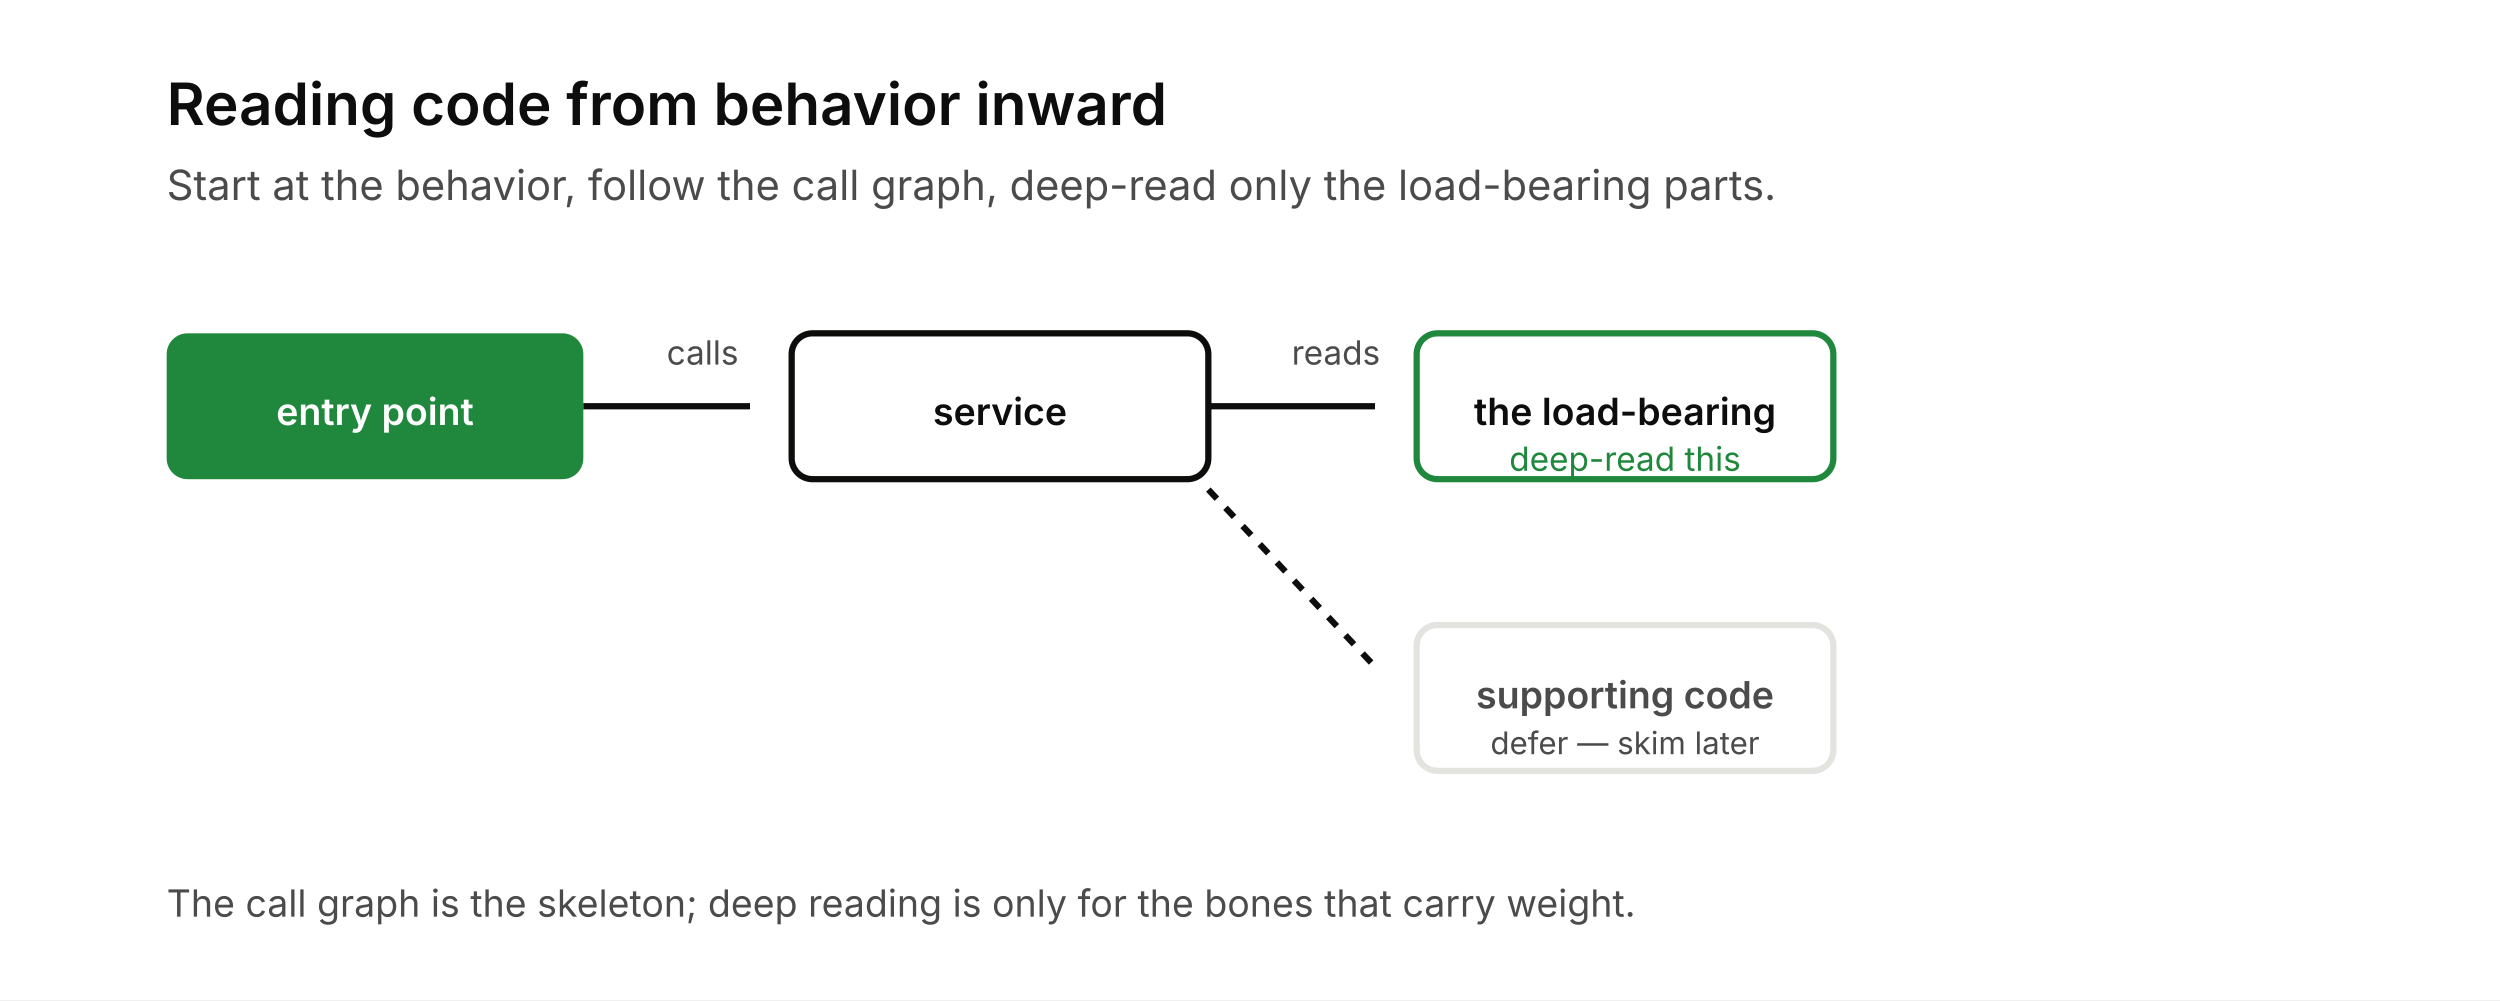
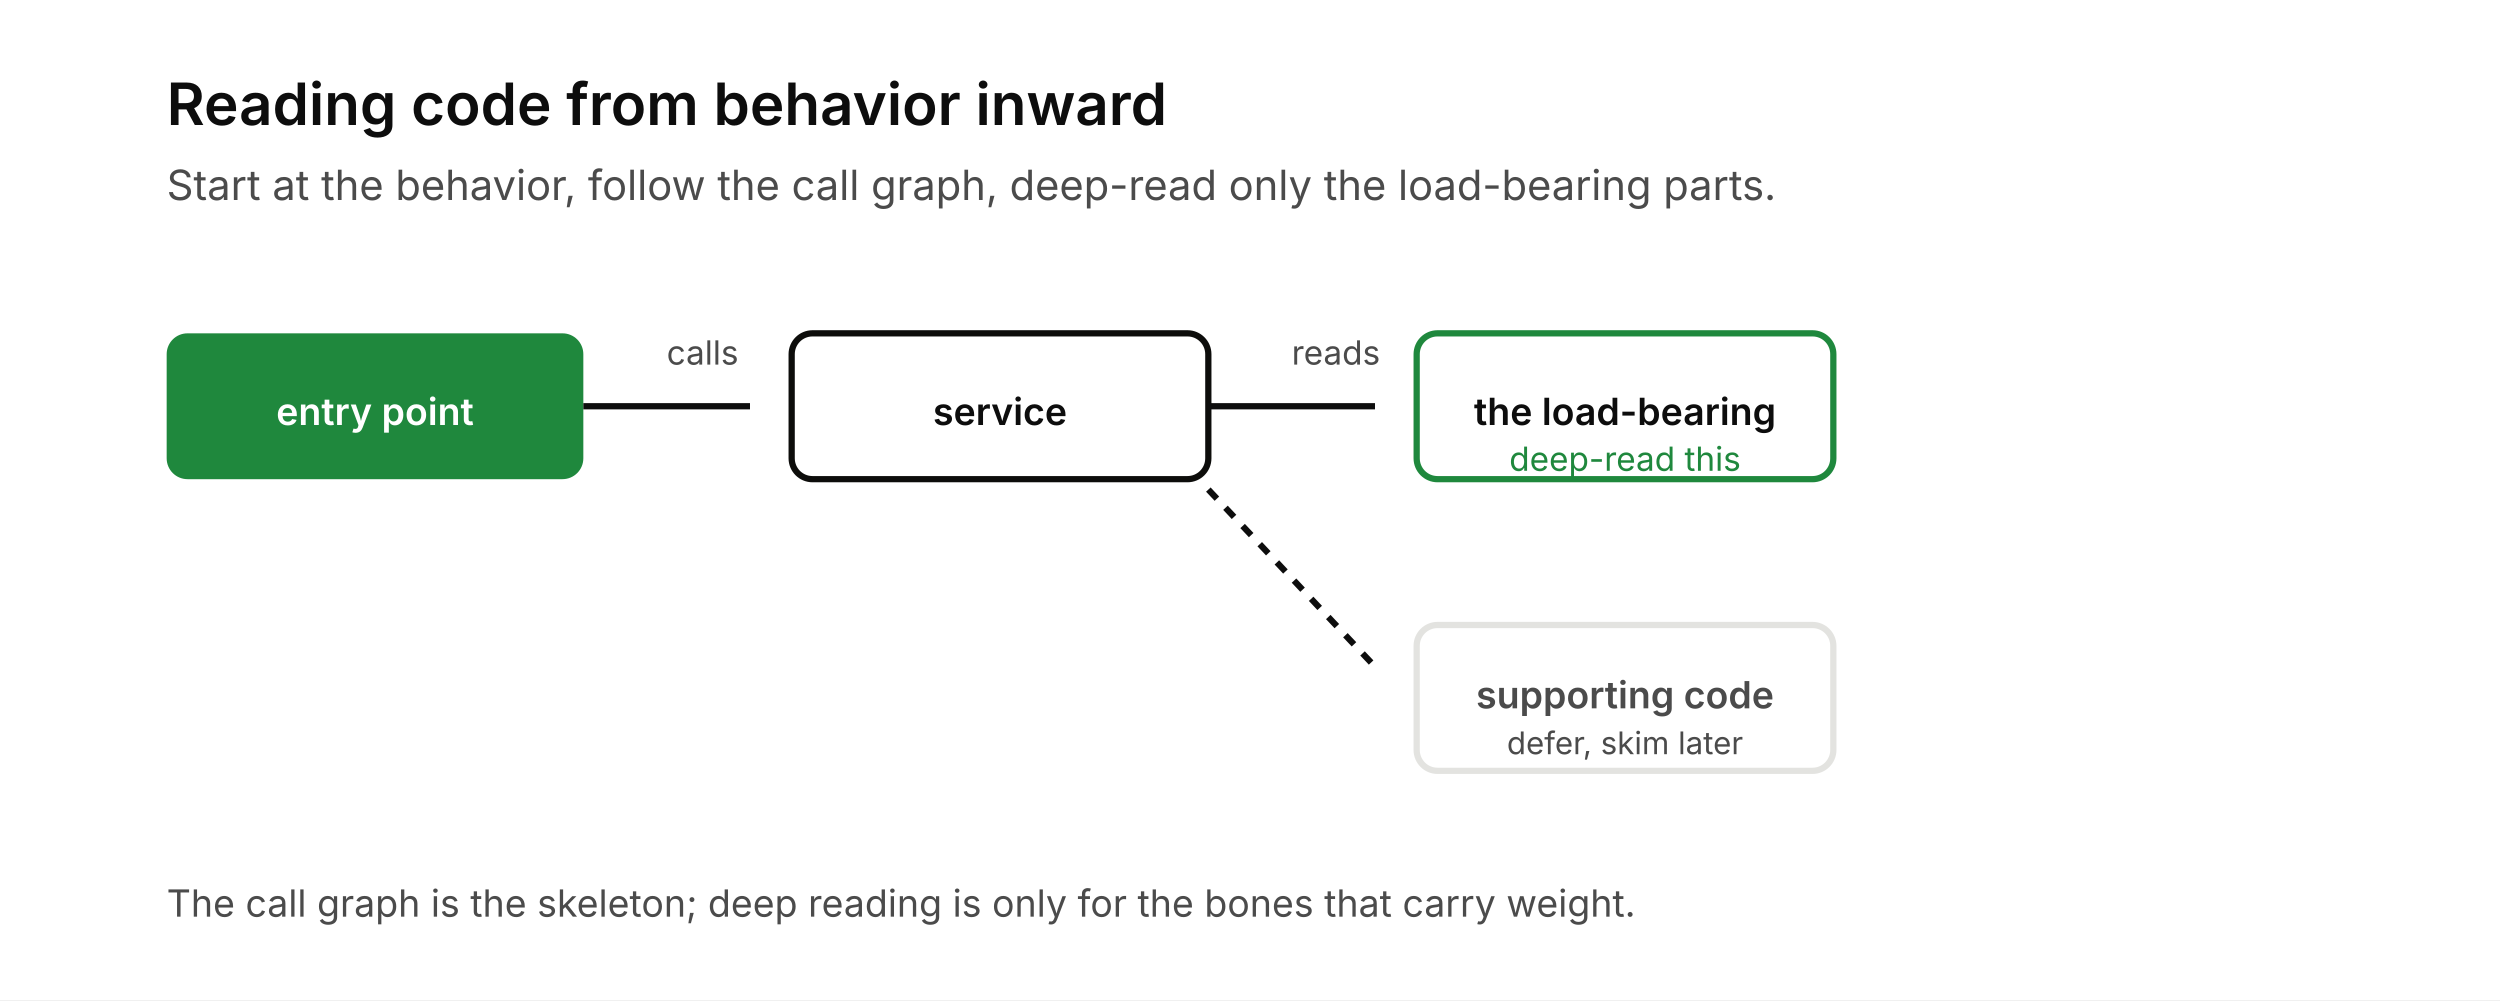
<svg xmlns="http://www.w3.org/2000/svg" width="1200" height="480" viewBox="0 0 1200 480" font-family="Inter, IBM Plex Sans, sans-serif">
  <rect width="1200" height="480" fill="#ffffff" />
  <text x="80" y="60" font-size="28" font-weight="600" fill="#0d0d0d">Reading code from behavior inward</text>
  <text x="80" y="96" font-size="20" fill="#4b4b4b">Start at the behavior, follow the call graph, deep-read only the load-bearing parts.</text>
  <rect x="80" y="160" width="200" height="70" rx="10" fill="#1f883d" />
  <text x="180" y="204" font-size="18" font-weight="600" fill="#ffffff" text-anchor="middle">entry point</text>
  <line x1="280" y1="195" x2="360" y2="195" stroke="#0d0d0d" stroke-width="3" />
  <text x="320" y="175" font-size="16" fill="#4b4b4b">calls</text>
  <rect x="380" y="160" width="200" height="70" rx="10" fill="#ffffff" stroke="#0d0d0b" stroke-width="3" />
  <text x="480" y="204" font-size="18" font-weight="600" fill="#0d0d0d" text-anchor="middle">service</text>
  <line x1="580" y1="195" x2="660" y2="195" stroke="#0d0d0d" stroke-width="3" />
  <text x="620" y="175" font-size="16" fill="#4b4b4b">reads</text>
  <rect x="680" y="160" width="200" height="70" rx="10" fill="#ffffff" stroke="#1f883d" stroke-width="3" />
  <text x="780" y="204" font-size="18" font-weight="600" fill="#0d0d0d" text-anchor="middle">the load-bearing</text>
  <text x="780" y="226" font-size="16" fill="#1f883d" text-anchor="middle">deep-read this</text>
  <line x1="580" y1="235" x2="660" y2="320" stroke="#0d0d0d" stroke-width="3" stroke-dasharray="6 6" />
  <rect x="680" y="300" width="200" height="70" rx="10" fill="#ffffff" stroke="#e3e3e0" stroke-width="3" />
  <text x="780" y="340" font-size="18" font-weight="600" fill="#4b4b4b" text-anchor="middle">supporting code</text>
-   <text x="780" y="362" font-size="15" fill="#4b4b4b" text-anchor="middle">defer — skim later</text>
+   <text x="780" y="362" font-size="15" fill="#4b4b4b" text-anchor="middle">defer, skim later</text>
  <text x="80" y="440" font-size="18" fill="#4b4b4b">The call graph is the skeleton; deep reading is only for the bones that carry weight.</text>
</svg>
